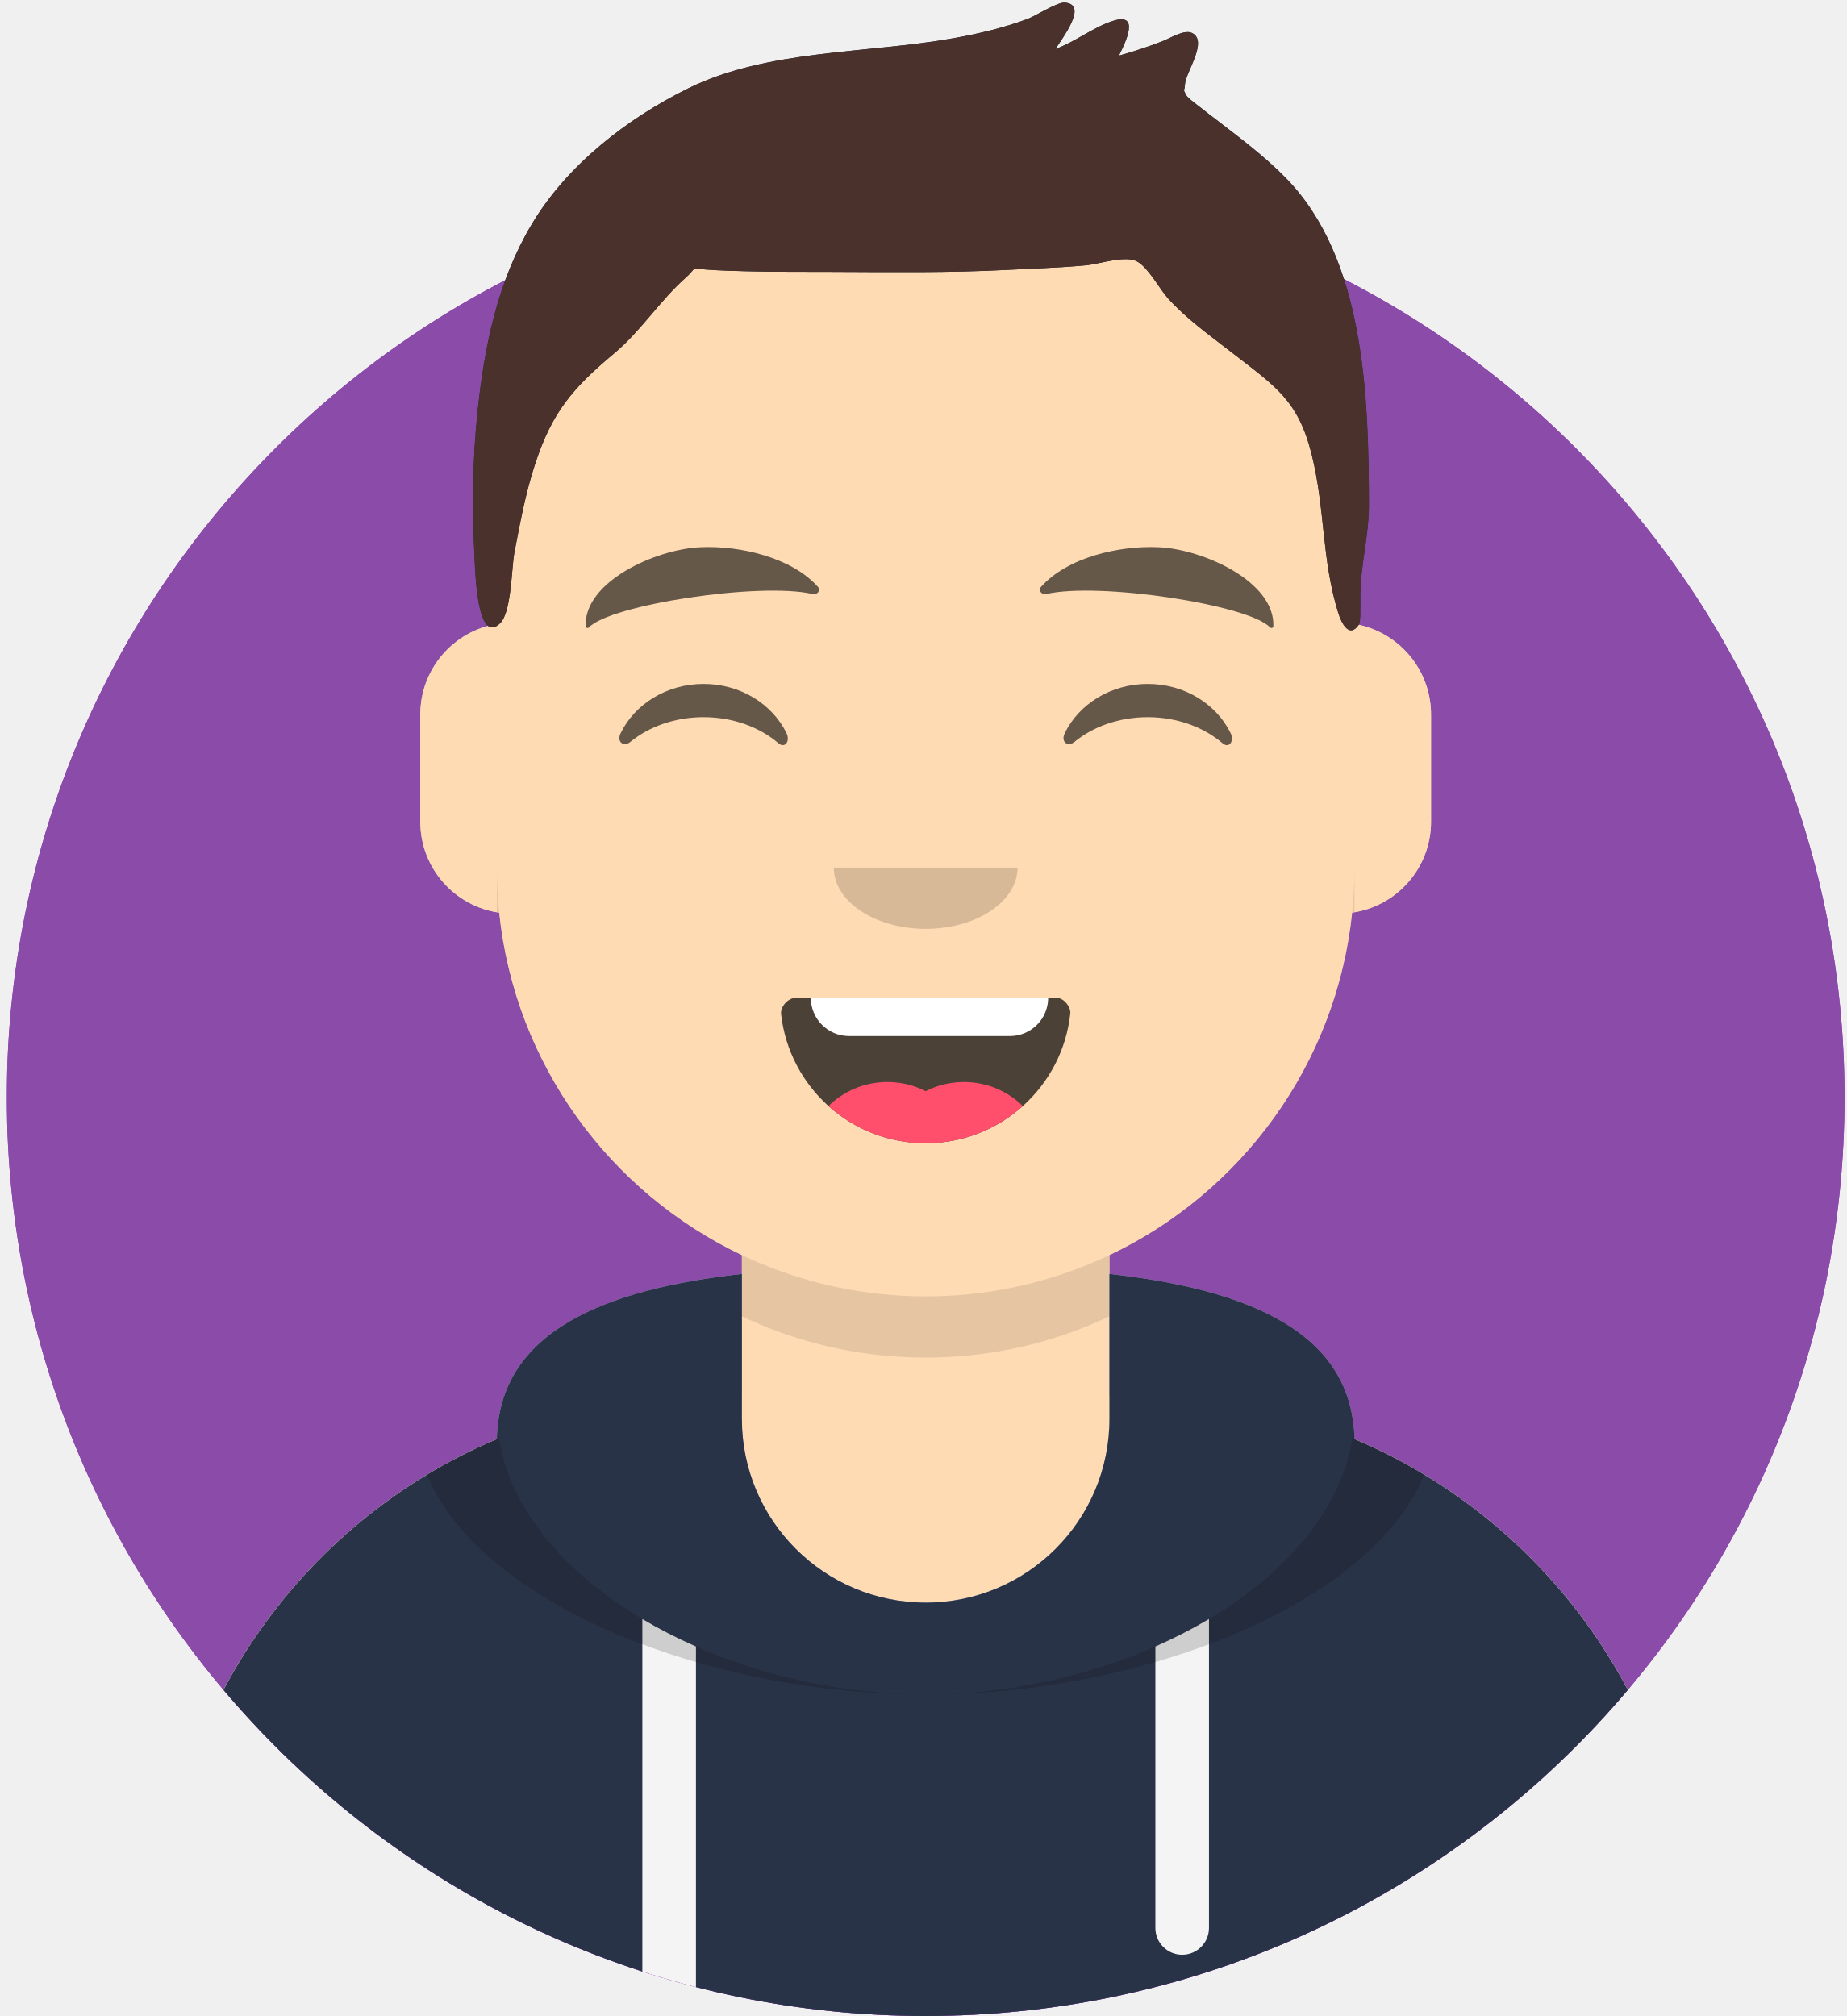
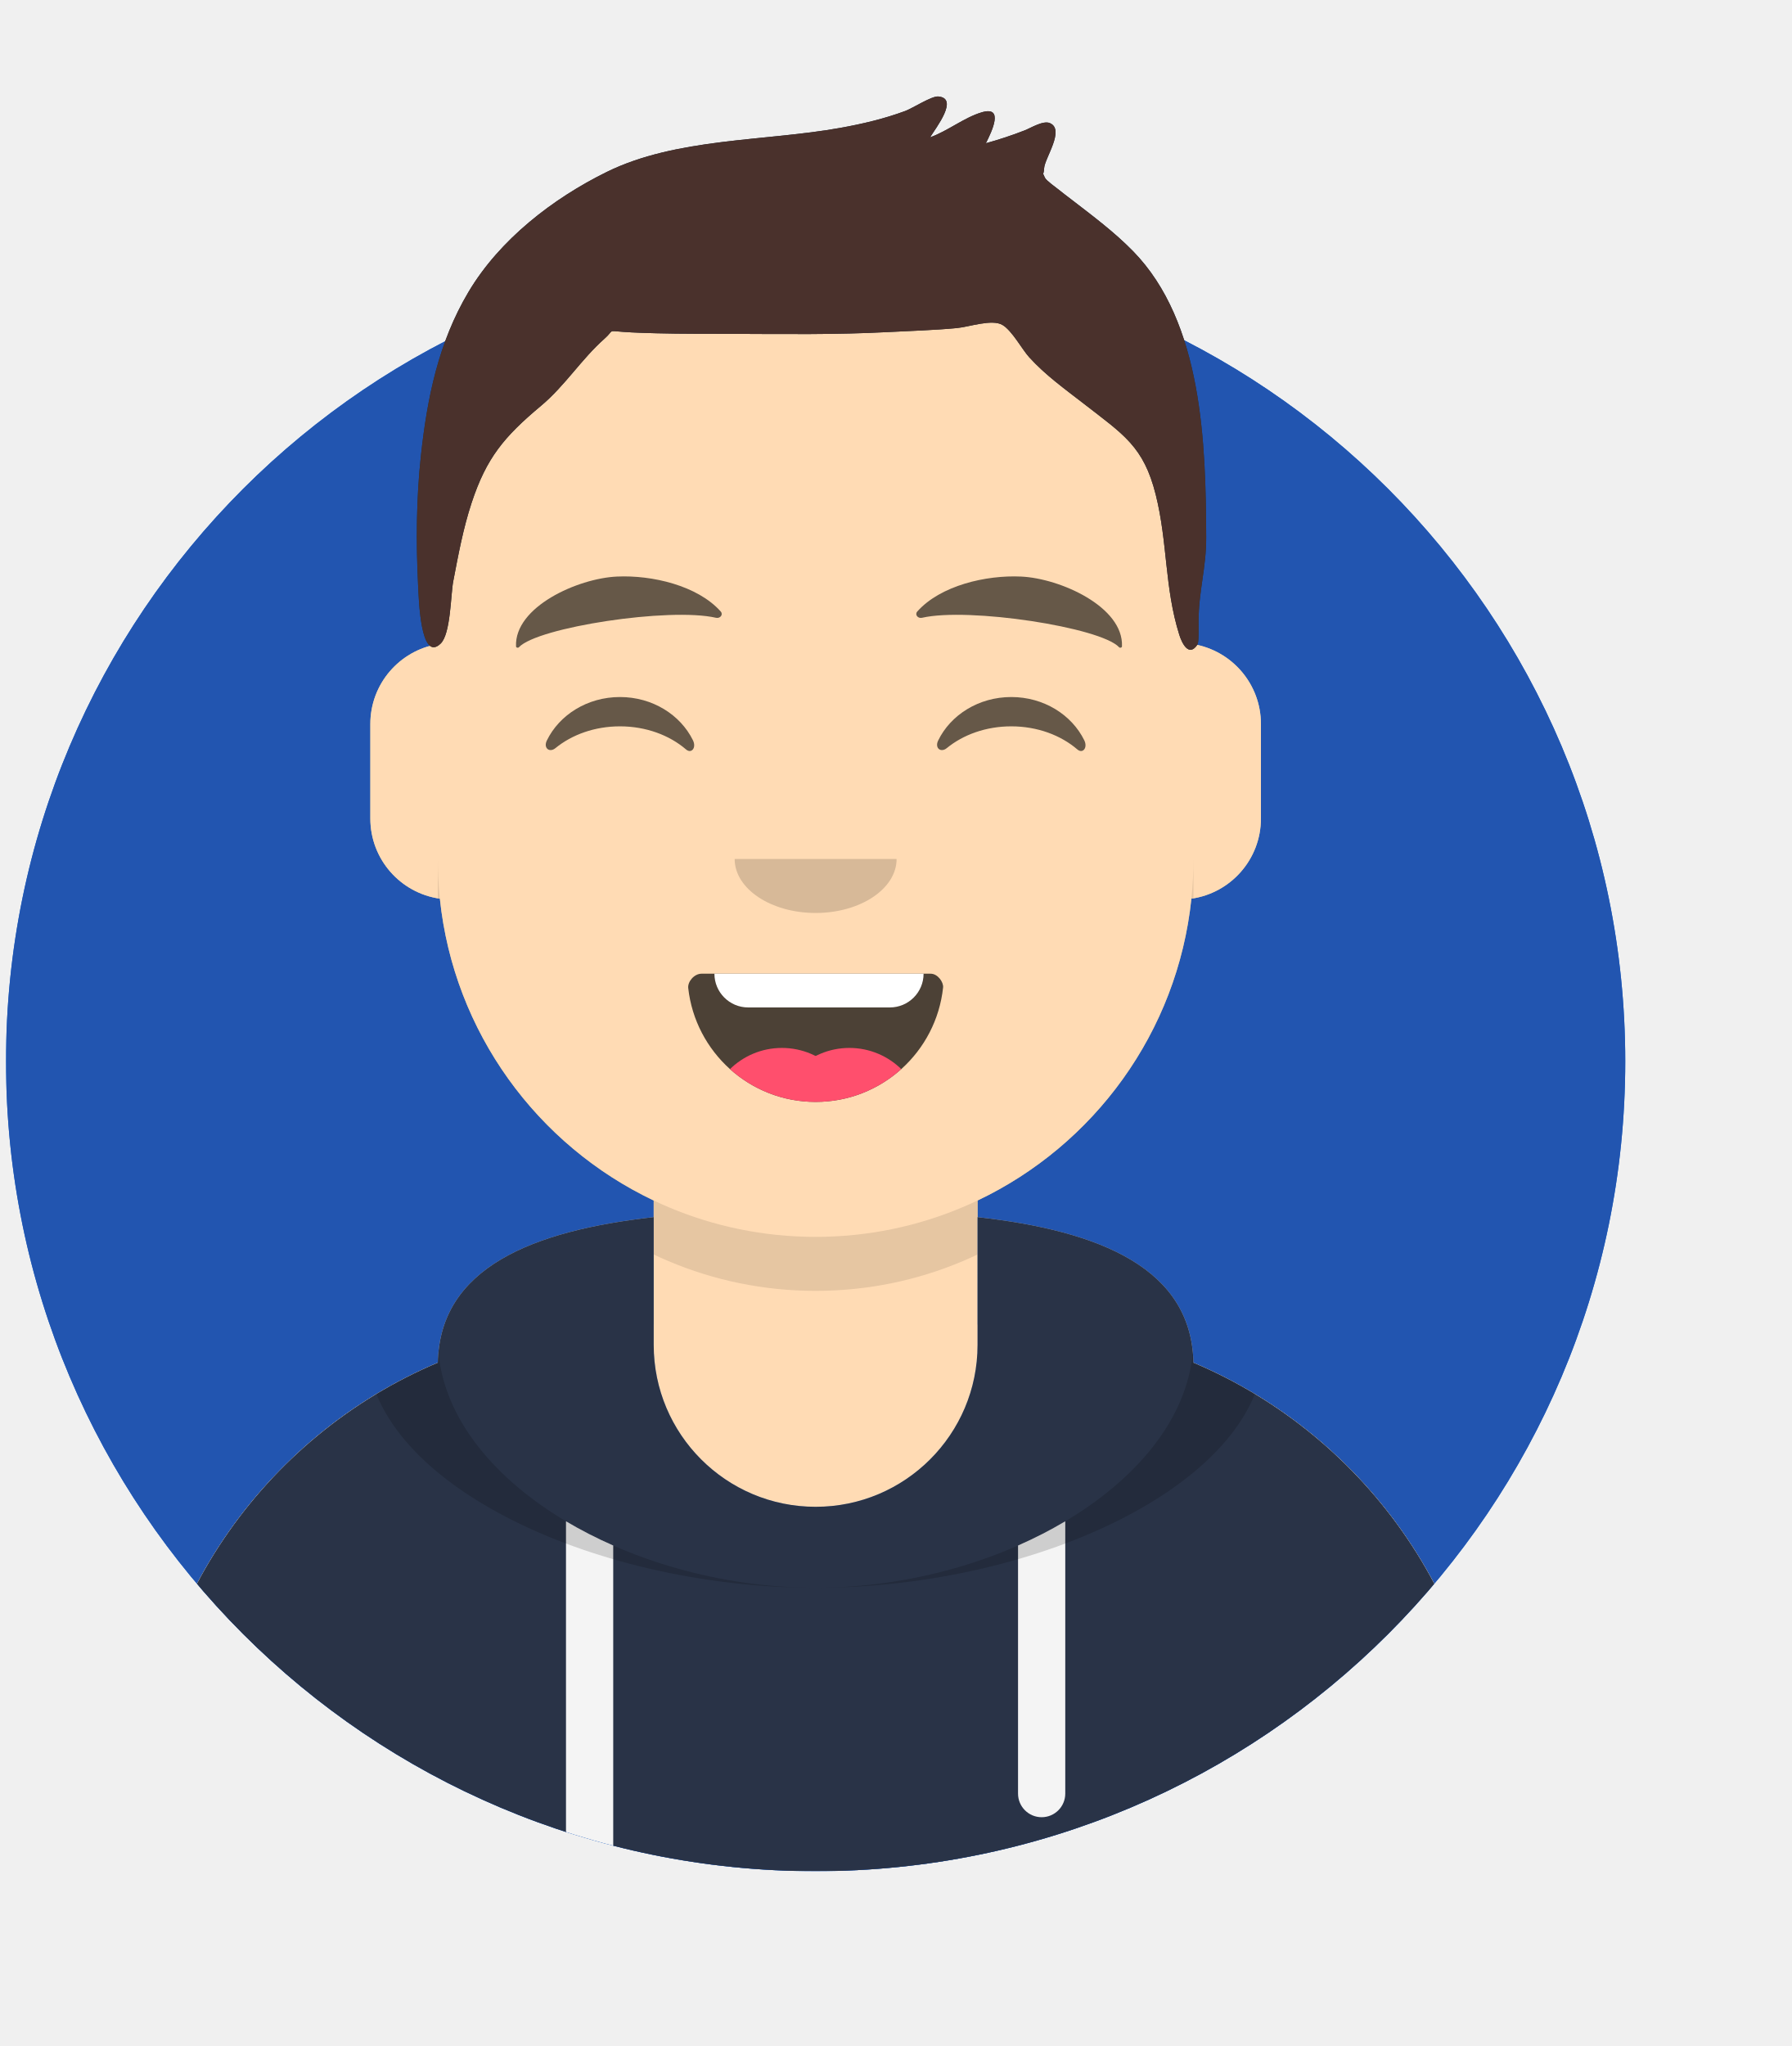
- <svg xmlns="http://www.w3.org/2000/svg" xmlns:xlink="http://www.w3.org/1999/xlink" width="217px" height="237px" viewBox="0 0 217 237" version="1.1">
+ <svg xmlns="http://www.w3.org/2000/svg" xmlns:xlink="http://www.w3.org/1999/xlink" width="217px" height="247.75" viewBox="0 0 239.01 247.75" version="1.1" style="">
  <defs>
    <circle id="path-1" cx="108" cy="108" r="108" />
    <path d="M-3.19744231e-14,144 L-3.19744231e-14,-1.42108547e-14 L237.6,-1.42108547e-14 L237.6,144 L226.8,144 C226.8,203.647 178.447,252 118.8,252 C59.153,252 10.8,203.647 10.8,144 L10.8,144 L-3.19744231e-14,144 Z" id="path-3" />
    <path d="M90,0 C117.835,-5.11323436e-15 140.4,22.565 140.4,50.4 L140.401,55.949 C145.508,56.807 149.4,61.249 149.4,66.6 L149.4,79.2 C149.4,84.647 145.367,89.152 140.125,89.893 C138.265,107.718 127.114,122.78 111.601,130.149 L111.6,146.7 L115.2,146.7 C150.988,146.7 180,175.712 180,211.5 L180,219.6 L0,219.6 L0,211.5 C-4.38277231e-15,175.712 29.012,146.7 64.8,146.7 L68.4,146.7 L68.4,130.15 C52.886,122.78 41.735,107.718 39.875,89.893 C34.633,89.152 30.6,84.647 30.6,79.2 L30.6,66.6 C30.6,61.249 34.492,56.806 39.6,55.949 L39.6,50.4 C39.6,22.565 62.165,5.11323436e-15 90,0 Z" id="path-5" />
    <path d="M140.401,11.764 C156.691,13.587 169.2,18.597 169.2,31.569 L169.194,31.18 C192.467,41.01 208.8,64.047 208.8,90.9 L208.8,99 L28.8,99 L28.8,90.9 C28.8,64.047 45.133,41.01 68.406,31.18 C68.653,18.496 81.073,13.568 97.2,11.764 L97.2,28.8 C97.2,40.729 106.871,50.4 118.8,50.4 C130.729,50.4 140.4,40.729 140.4,28.8 L140.4,28.8 Z" id="path-7" />
    <path d="M31.606,13.615 C32.558,22.158 39.803,28.8 48.6,28.8 C57.424,28.8 64.687,22.117 65.603,13.536 C65.676,12.845 64.905,11.7 63.938,11.7 C50.534,11.7 40.264,11.7 33.378,11.7 C32.406,11.7 31.511,12.761 31.606,13.615 Z" id="path-9" />
    <rect id="path-11" x="0" y="0" width="237.6" height="252" />
    <path d="M118.135,20.928 C115.651,18.39 112.767,16.236 109.962,14.076 C109.343,13.6 108.715,13.135 108.109,12.641 C107.972,12.528 106.563,11.519 106.394,11.148 C105.988,10.254 106.224,10.95 106.28,9.884 C106.35,8.535 109.1,4.727 107.048,3.854 C106.146,3.47 104.536,4.492 103.67,4.83 C101.977,5.49 100.263,6.054 98.512,6.54 C99.351,4.869 100.95,1.524 97.944,2.419 C95.603,3.116 93.421,4.91 91.068,5.753 C91.847,4.477 94.96,0.523 92.147,0.302 C91.271,0.233 88.724,1.875 87.782,2.226 C84.959,3.275 82.075,3.953 79.111,4.487 C69.033,6.304 57.248,5.786 47.923,10.374 C40.735,13.911 33.636,19.4 29.484,26.389 C25.481,33.125 23.984,40.498 23.146,48.217 C22.532,53.882 22.482,59.738 22.769,65.424 C22.863,67.287 23.073,75.874 25.779,73.273 C27.127,71.978 27.117,66.745 27.457,64.974 C28.133,61.451 28.783,57.911 29.91,54.5 C31.895,48.49 34.238,45.687 39.184,41.547 C42.359,38.89 44.588,35.3 47.625,32.62 C48.99,31.416 47.949,31.542 50.143,31.7 C51.616,31.806 53.097,31.846 54.574,31.885 C57.99,31.974 61.412,31.951 64.829,31.963 C71.711,31.988 78.561,32.085 85.437,31.725 C88.492,31.565 91.556,31.478 94.603,31.195 C96.306,31.038 99.326,29.947 100.728,30.78 C102.01,31.543 103.342,34.034 104.263,35.054 C106.438,37.464 109.032,39.305 111.576,41.282 C116.881,45.403 119.559,46.98 121.17,53.421 C122.775,59.838 122.325,65.791 124.312,72.106 C124.662,73.217 125.586,75.13 126.726,73.415 C126.937,73.096 126.883,71.345 126.883,70.337 C126.883,66.27 127.913,63.218 127.9,59.123 C127.849,46.674 127.447,30.442 118.135,20.928 Z" id="path-13" />
  </defs>
-   <g id="Website" stroke="none" stroke-width="1" fill="none" fill-rule="evenodd">
-     <g id="mf-avatar" transform="translate(-10, -15)">
-       <g id="Circle" transform="translate(10.8, 36)">
+   <g id="Website" stroke="none" stroke-width="1" fill="none" fill-rule="evenodd" style="fill:none;stroke:none;color:rgb(255, 255, 255);stroke-width:1px;stroke-linecap:butt;stroke-linejoin:miter;opacity:1;font-family:&quot;Anthropic Sans&quot;, -apple-system, BlinkMacSystemFont, &quot;Segoe UI&quot;, sans-serif;font-size:16px;font-weight:400;text-anchor:start;dominant-baseline:auto">
+     <g id="mf-avatar" transform="translate(-10, -15)" style="fill:none;stroke:none;color:rgb(255, 255, 255);stroke-width:1px;stroke-linecap:butt;stroke-linejoin:miter;opacity:1;font-family:&quot;Anthropic Sans&quot;, -apple-system, BlinkMacSystemFont, &quot;Segoe UI&quot;, sans-serif;font-size:16px;font-weight:400;text-anchor:start;dominant-baseline:auto">
+       <g id="Circle" transform="translate(10.8, 36)" style="fill:none;stroke:none;color:rgb(255, 255, 255);stroke-width:1px;stroke-linecap:butt;stroke-linejoin:miter;opacity:1;font-family:&quot;Anthropic Sans&quot;, -apple-system, BlinkMacSystemFont, &quot;Segoe UI&quot;, sans-serif;font-size:16px;font-weight:400;text-anchor:start;dominant-baseline:auto">
        <mask id="mask-2" fill="white">
          <use xlink:href="#path-1" />
        </mask>
-         <use id="Circle-Background" fill="#972dc2" xlink:href="#path-1" />
-         <g id="🖍-Circle-Color" mask="url(#mask-2)" fill="#8a4ca8">
-           <rect id="🖍Color" x="0" y="0" width="216.445" height="216" />
+         <use id="Circle-Background" fill="#1a6fd8" xlink:href="#path-1" style="fill:rgb(26, 111, 216);stroke:none;color:rgb(255, 255, 255);stroke-width:1px;stroke-linecap:butt;stroke-linejoin:miter;opacity:1;font-family:&quot;Anthropic Sans&quot;, -apple-system, BlinkMacSystemFont, &quot;Segoe UI&quot;, sans-serif;font-size:16px;font-weight:400;text-anchor:start;dominant-baseline:auto" />
+         <g id="Circle-Color" mask="url(#mask-2)" fill="#2255b0" style="fill:rgb(34, 85, 176);stroke:none;color:rgb(255, 255, 255);stroke-width:1px;stroke-linecap:butt;stroke-linejoin:miter;opacity:1;font-family:&quot;Anthropic Sans&quot;, -apple-system, BlinkMacSystemFont, &quot;Segoe UI&quot;, sans-serif;font-size:16px;font-weight:400;text-anchor:start;dominant-baseline:auto">
+           <rect id="Color" x="0" y="0" width="216.445" height="216" style="fill:rgb(34, 85, 176);stroke:none;color:rgb(255, 255, 255);stroke-width:1px;stroke-linecap:butt;stroke-linejoin:miter;opacity:1;font-family:&quot;Anthropic Sans&quot;, -apple-system, BlinkMacSystemFont, &quot;Segoe UI&quot;, sans-serif;font-size:16px;font-weight:400;text-anchor:start;dominant-baseline:auto" />
        </g>
      </g>
      <mask id="mask-4" fill="white">
        <use xlink:href="#path-3" />
      </mask>
-       <g id="Mask" />
-       <g id="Avataaar" mask="url(#mask-4)">
-         <g id="Body" transform="translate(28.8, 32.4)">
+       <g id="Mask" style="fill:none;stroke:none;color:rgb(255, 255, 255);stroke-width:1px;stroke-linecap:butt;stroke-linejoin:miter;opacity:1;font-family:&quot;Anthropic Sans&quot;, -apple-system, BlinkMacSystemFont, &quot;Segoe UI&quot;, sans-serif;font-size:16px;font-weight:400;text-anchor:start;dominant-baseline:auto" />
+       <g id="Avataaar" mask="url(#mask-4)" style="fill:none;stroke:none;color:rgb(255, 255, 255);stroke-width:1px;stroke-linecap:butt;stroke-linejoin:miter;opacity:1;font-family:&quot;Anthropic Sans&quot;, -apple-system, BlinkMacSystemFont, &quot;Segoe UI&quot;, sans-serif;font-size:16px;font-weight:400;text-anchor:start;dominant-baseline:auto">
+         <g id="Body" transform="translate(28.8, 32.4)" style="fill:none;stroke:none;color:rgb(255, 255, 255);stroke-width:1px;stroke-linecap:butt;stroke-linejoin:miter;opacity:1;font-family:&quot;Anthropic Sans&quot;, -apple-system, BlinkMacSystemFont, &quot;Segoe UI&quot;, sans-serif;font-size:16px;font-weight:400;text-anchor:start;dominant-baseline:auto">
          <mask id="mask-6" fill="white">
            <use xlink:href="#path-5" />
          </mask>
-           <use fill="#D0C6AC" xlink:href="#path-5" />
-           <g id="Skin/👶🏻-05-Pale" mask="url(#mask-6)" fill="#FFDBB4">
-             <g transform="translate(-28.8, 0)" id="Color">
-               <rect x="0" y="0" width="238.384" height="220.355" />
+           <use fill="#D0C6AC" xlink:href="#path-5" style="fill:rgb(208, 198, 172);stroke:none;color:rgb(255, 255, 255);stroke-width:1px;stroke-linecap:butt;stroke-linejoin:miter;opacity:1;font-family:&quot;Anthropic Sans&quot;, -apple-system, BlinkMacSystemFont, &quot;Segoe UI&quot;, sans-serif;font-size:16px;font-weight:400;text-anchor:start;dominant-baseline:auto" />
+           <g id="Skin" mask="url(#mask-6)" fill="#FFDBB4" style="fill:rgb(255, 219, 180);stroke:none;color:rgb(255, 255, 255);stroke-width:1px;stroke-linecap:butt;stroke-linejoin:miter;opacity:1;font-family:&quot;Anthropic Sans&quot;, -apple-system, BlinkMacSystemFont, &quot;Segoe UI&quot;, sans-serif;font-size:16px;font-weight:400;text-anchor:start;dominant-baseline:auto">
+             <g transform="translate(-28.8, 0)" id="Color" style="fill:rgb(255, 219, 180);stroke:none;color:rgb(255, 255, 255);stroke-width:1px;stroke-linecap:butt;stroke-linejoin:miter;opacity:1;font-family:&quot;Anthropic Sans&quot;, -apple-system, BlinkMacSystemFont, &quot;Segoe UI&quot;, sans-serif;font-size:16px;font-weight:400;text-anchor:start;dominant-baseline:auto">
+               <rect x="0" y="0" width="238.384" height="220.355" style="fill:rgb(255, 219, 180);stroke:none;color:rgb(255, 255, 255);stroke-width:1px;stroke-linecap:butt;stroke-linejoin:miter;opacity:1;font-family:&quot;Anthropic Sans&quot;, -apple-system, BlinkMacSystemFont, &quot;Segoe UI&quot;, sans-serif;font-size:16px;font-weight:400;text-anchor:start;dominant-baseline:auto" />
            </g>
          </g>
-           <path d="M39.6,84.6 C39.6,112.435 62.165,135 90,135 C117.835,135 140.4,112.435 140.4,84.6 L140.4,84.6 L140.4,91.8 C140.4,119.635 117.835,142.2 90,142.2 C62.165,142.2 39.6,119.635 39.6,91.8 Z" id="Neck-Shadow" fill-opacity="0.1" fill="#000000" mask="url(#mask-6)" />
+           <path d="M39.6,84.6 C39.6,112.435 62.165,135 90,135 C117.835,135 140.4,112.435 140.4,84.6 L140.4,84.6 L140.4,91.8 C140.4,119.635 117.835,142.2 90,142.2 C62.165,142.2 39.6,119.635 39.6,91.8 Z" id="Neck-Shadow" fill-opacity="0.1" fill="#000000" mask="url(#mask-6)" style="fill:rgb(0, 0, 0);stroke:none;color:rgb(255, 255, 255);stroke-width:1px;stroke-linecap:butt;stroke-linejoin:miter;opacity:1;font-family:&quot;Anthropic Sans&quot;, -apple-system, BlinkMacSystemFont, &quot;Segoe UI&quot;, sans-serif;font-size:16px;font-weight:400;text-anchor:start;dominant-baseline:auto" />
        </g>
-         <g id="Clothing/Hoodie" transform="translate(0, 153)">
+         <g id="Clothing" transform="translate(0, 153)" style="fill:none;stroke:none;color:rgb(255, 255, 255);stroke-width:1px;stroke-linecap:butt;stroke-linejoin:miter;opacity:1;font-family:&quot;Anthropic Sans&quot;, -apple-system, BlinkMacSystemFont, &quot;Segoe UI&quot;, sans-serif;font-size:16px;font-weight:400;text-anchor:start;dominant-baseline:auto">
          <mask id="mask-8" fill="white">
            <use xlink:href="#path-7" />
          </mask>
-           <use id="Hoodie" fill="#B7C1DB" fill-rule="evenodd" xlink:href="#path-7" />
-           <g id="Color/Palette/Slate" mask="url(#mask-8)" fill="#293347" fill-rule="evenodd">
-             <rect id="🖍Color" x="0" y="0" width="238.491" height="99" />
+           <use id="Hoodie" fill="#B7C1DB" fill-rule="evenodd" xlink:href="#path-7" style="fill:rgb(183, 193, 219);stroke:none;color:rgb(255, 255, 255);stroke-width:1px;stroke-linecap:butt;stroke-linejoin:miter;opacity:1;font-family:&quot;Anthropic Sans&quot;, -apple-system, BlinkMacSystemFont, &quot;Segoe UI&quot;, sans-serif;font-size:16px;font-weight:400;text-anchor:start;dominant-baseline:auto" />
+           <g id="Color-Slate" mask="url(#mask-8)" fill="#293347" fill-rule="evenodd" style="fill:rgb(41, 51, 71);stroke:none;color:rgb(255, 255, 255);stroke-width:1px;stroke-linecap:butt;stroke-linejoin:miter;opacity:1;font-family:&quot;Anthropic Sans&quot;, -apple-system, BlinkMacSystemFont, &quot;Segoe UI&quot;, sans-serif;font-size:16px;font-weight:400;text-anchor:start;dominant-baseline:auto">
+             <rect id="Color" x="0" y="0" width="238.491" height="99" style="fill:rgb(41, 51, 71);stroke:none;color:rgb(255, 255, 255);stroke-width:1px;stroke-linecap:butt;stroke-linejoin:miter;opacity:1;font-family:&quot;Anthropic Sans&quot;, -apple-system, BlinkMacSystemFont, &quot;Segoe UI&quot;, sans-serif;font-size:16px;font-weight:400;text-anchor:start;dominant-baseline:auto" />
          </g>
-           <path d="M91.8,55.565 L91.8,99 L85.5,99 L85.499,52.335 C87.483,53.514 89.592,54.594 91.8,55.565 Z M152.101,52.334 L152.1,88.65 C152.1,90.39 150.69,91.8 148.95,91.8 C147.21,91.8 145.8,90.39 145.8,88.65 L145.801,55.565 C148.009,54.594 150.118,53.513 152.101,52.334 Z" id="Straps" fill="#F4F4F4" fill-rule="evenodd" mask="url(#mask-8)" />
-           <path d="M155.733,11.451 C169.28,14.013 178.65,19.118 178.65,29.077 C178.65,46.818 148.916,61.2 118.8,61.2 C88.684,61.2 58.95,46.818 58.95,29.077 C58.95,19.118 68.32,14.013 81.867,11.451 C73.689,14.466 68.4,19.534 68.4,27.969 C68.4,46.322 93.439,61.2 118.8,61.2 C144.161,61.2 169.2,46.322 169.2,27.969 C169.2,19.71 164.13,14.679 156.241,11.642 Z" id="Shadow" fill-opacity="0.16" fill="#000000" fill-rule="evenodd" mask="url(#mask-8)" />
+           <path d="M91.8,55.565 L91.8,99 L85.5,99 L85.499,52.335 C87.483,53.514 89.592,54.594 91.8,55.565 Z M152.101,52.334 L152.1,88.65 C152.1,90.39 150.69,91.8 148.95,91.8 C147.21,91.8 145.8,90.39 145.8,88.65 L145.801,55.565 C148.009,54.594 150.118,53.513 152.101,52.334 Z" id="Straps" fill="#F4F4F4" fill-rule="evenodd" mask="url(#mask-8)" style="fill:rgb(244, 244, 244);stroke:none;color:rgb(255, 255, 255);stroke-width:1px;stroke-linecap:butt;stroke-linejoin:miter;opacity:1;font-family:&quot;Anthropic Sans&quot;, -apple-system, BlinkMacSystemFont, &quot;Segoe UI&quot;, sans-serif;font-size:16px;font-weight:400;text-anchor:start;dominant-baseline:auto" />
+           <path d="M155.733,11.451 C169.28,14.013 178.65,19.118 178.65,29.077 C178.65,46.818 148.916,61.2 118.8,61.2 C88.684,61.2 58.95,46.818 58.95,29.077 C58.95,19.118 68.32,14.013 81.867,11.451 C73.689,14.466 68.4,19.534 68.4,27.969 C68.4,46.322 93.439,61.2 118.8,61.2 C144.161,61.2 169.2,46.322 169.2,27.969 C169.2,19.71 164.13,14.679 156.241,11.642 Z" id="Shadow" fill-opacity="0.16" fill="#000000" fill-rule="evenodd" mask="url(#mask-8)" style="fill:rgb(0, 0, 0);stroke:none;color:rgb(255, 255, 255);stroke-width:1px;stroke-linecap:butt;stroke-linejoin:miter;opacity:1;font-family:&quot;Anthropic Sans&quot;, -apple-system, BlinkMacSystemFont, &quot;Segoe UI&quot;, sans-serif;font-size:16px;font-weight:400;text-anchor:start;dominant-baseline:auto" />
        </g>
-         <g id="Face" transform="translate(68.4, 73.8)">
-           <g id="Mouth/Smile" transform="translate(1.8, 46.8)">
+         <g id="Face" transform="translate(68.4, 73.8)" style="fill:none;stroke:none;color:rgb(255, 255, 255);stroke-width:1px;stroke-linecap:butt;stroke-linejoin:miter;opacity:1;font-family:&quot;Anthropic Sans&quot;, -apple-system, BlinkMacSystemFont, &quot;Segoe UI&quot;, sans-serif;font-size:16px;font-weight:400;text-anchor:start;dominant-baseline:auto">
+           <g id="Mouth" transform="translate(1.8, 46.8)" style="fill:none;stroke:none;color:rgb(255, 255, 255);stroke-width:1px;stroke-linecap:butt;stroke-linejoin:miter;opacity:1;font-family:&quot;Anthropic Sans&quot;, -apple-system, BlinkMacSystemFont, &quot;Segoe UI&quot;, sans-serif;font-size:16px;font-weight:400;text-anchor:start;dominant-baseline:auto">
            <mask id="mask-10" fill="white">
              <use xlink:href="#path-9" />
            </mask>
-             <use id="Mouth" fill-opacity="0.7" fill="#000000" fill-rule="evenodd" xlink:href="#path-9" />
-             <path d="M39.6,1.8 L58.5,1.8 C60.985,1.8 63,3.815 63,6.3 L63,11.7 C63,14.185 60.985,16.2 58.5,16.2 L39.6,16.2 C37.115,16.2 35.1,14.185 35.1,11.7 L35.1,6.3 C35.1,3.815 37.115,1.8 39.6,1.8 Z" id="Teeth" fill="#FFFFFF" fill-rule="evenodd" mask="url(#mask-10)" />
-             <g id="Tongue" stroke-width="1" fill-rule="evenodd" mask="url(#mask-10)" fill="#FF4F6D">
-               <g transform="translate(34.2, 21.6)">
-                 <circle cx="9.9" cy="9.9" r="9.9" />
-                 <circle cx="18.9" cy="9.9" r="9.9" />
+             <use id="Mouth" fill-opacity="0.7" fill="#000000" fill-rule="evenodd" xlink:href="#path-9" style="fill:rgb(0, 0, 0);stroke:none;color:rgb(255, 255, 255);stroke-width:1px;stroke-linecap:butt;stroke-linejoin:miter;opacity:1;font-family:&quot;Anthropic Sans&quot;, -apple-system, BlinkMacSystemFont, &quot;Segoe UI&quot;, sans-serif;font-size:16px;font-weight:400;text-anchor:start;dominant-baseline:auto" />
+             <path d="M39.6,1.8 L58.5,1.8 C60.985,1.8 63,3.815 63,6.3 L63,11.7 C63,14.185 60.985,16.2 58.5,16.2 L39.6,16.2 C37.115,16.2 35.1,14.185 35.1,11.7 L35.1,6.3 C35.1,3.815 37.115,1.8 39.6,1.8 Z" id="Teeth" fill="#FFFFFF" fill-rule="evenodd" mask="url(#mask-10)" style="fill:rgb(255, 255, 255);stroke:none;color:rgb(255, 255, 255);stroke-width:1px;stroke-linecap:butt;stroke-linejoin:miter;opacity:1;font-family:&quot;Anthropic Sans&quot;, -apple-system, BlinkMacSystemFont, &quot;Segoe UI&quot;, sans-serif;font-size:16px;font-weight:400;text-anchor:start;dominant-baseline:auto" />
+             <g id="Tongue" stroke-width="1" fill-rule="evenodd" mask="url(#mask-10)" fill="#FF4F6D" style="fill:rgb(255, 79, 109);stroke:none;color:rgb(255, 255, 255);stroke-width:1px;stroke-linecap:butt;stroke-linejoin:miter;opacity:1;font-family:&quot;Anthropic Sans&quot;, -apple-system, BlinkMacSystemFont, &quot;Segoe UI&quot;, sans-serif;font-size:16px;font-weight:400;text-anchor:start;dominant-baseline:auto">
+               <g transform="translate(34.2, 21.6)" style="fill:rgb(255, 79, 109);stroke:none;color:rgb(255, 255, 255);stroke-width:1px;stroke-linecap:butt;stroke-linejoin:miter;opacity:1;font-family:&quot;Anthropic Sans&quot;, -apple-system, BlinkMacSystemFont, &quot;Segoe UI&quot;, sans-serif;font-size:16px;font-weight:400;text-anchor:start;dominant-baseline:auto">
+                 <circle cx="9.9" cy="9.9" r="9.9" style="fill:rgb(255, 79, 109);stroke:none;color:rgb(255, 255, 255);stroke-width:1px;stroke-linecap:butt;stroke-linejoin:miter;opacity:1;font-family:&quot;Anthropic Sans&quot;, -apple-system, BlinkMacSystemFont, &quot;Segoe UI&quot;, sans-serif;font-size:16px;font-weight:400;text-anchor:start;dominant-baseline:auto" />
+                 <circle cx="18.9" cy="9.9" r="9.9" style="fill:rgb(255, 79, 109);stroke:none;color:rgb(255, 255, 255);stroke-width:1px;stroke-linecap:butt;stroke-linejoin:miter;opacity:1;font-family:&quot;Anthropic Sans&quot;, -apple-system, BlinkMacSystemFont, &quot;Segoe UI&quot;, sans-serif;font-size:16px;font-weight:400;text-anchor:start;dominant-baseline:auto" />
              </g>
            </g>
          </g>
-           <g id="Nose/Default" transform="translate(25.2, 36)" fill="#000000" fill-opacity="0.16">
-             <path d="M14.4,7.2 C14.4,11.176 19.235,14.4 25.2,14.4 L25.2,14.4 C31.165,14.4 36,11.176 36,7.2" id="Nose" />
+           <g id="Nose" transform="translate(25.2, 36)" fill="#000000" fill-opacity="0.16" style="fill:rgb(0, 0, 0);stroke:none;color:rgb(255, 255, 255);stroke-width:1px;stroke-linecap:butt;stroke-linejoin:miter;opacity:1;font-family:&quot;Anthropic Sans&quot;, -apple-system, BlinkMacSystemFont, &quot;Segoe UI&quot;, sans-serif;font-size:16px;font-weight:400;text-anchor:start;dominant-baseline:auto">
+             <path d="M14.4,7.2 C14.4,11.176 19.235,14.4 25.2,14.4 L25.2,14.4 C31.165,14.4 36,11.176 36,7.2" id="Nose" style="fill:rgb(0, 0, 0);stroke:none;color:rgb(255, 255, 255);stroke-width:1px;stroke-linecap:butt;stroke-linejoin:miter;opacity:1;font-family:&quot;Anthropic Sans&quot;, -apple-system, BlinkMacSystemFont, &quot;Segoe UI&quot;, sans-serif;font-size:16px;font-weight:400;text-anchor:start;dominant-baseline:auto" />
          </g>
-           <g id="Eyes/Happy-😁" transform="translate(0, 7.2)" fill="#000000" fill-opacity="0.6">
-             <path d="M14.544,20.203 C16.206,16.784 19.948,14.4 24.298,14.4 C28.632,14.4 32.363,16.767 34.034,20.166 C34.53,21.176 33.824,22.003 33.112,21.39 C30.906,19.494 27.773,18.309 24.298,18.309 C20.931,18.309 17.886,19.421 15.694,21.214 C14.892,21.87 14.058,21.203 14.544,20.203 Z" id="Squint" />
-             <path d="M66.744,20.203 C68.406,16.784 72.148,14.4 76.498,14.4 C80.832,14.4 84.563,16.767 86.234,20.166 C86.73,21.176 86.024,22.003 85.312,21.39 C83.106,19.494 79.973,18.309 76.498,18.309 C73.131,18.309 70.086,19.421 67.894,21.214 C67.092,21.87 66.258,21.203 66.744,20.203 Z" id="Squint" />
+           <g id="Eyes" transform="translate(0, 7.2)" fill="#000000" fill-opacity="0.6" style="fill:rgb(0, 0, 0);stroke:none;color:rgb(255, 255, 255);stroke-width:1px;stroke-linecap:butt;stroke-linejoin:miter;opacity:1;font-family:&quot;Anthropic Sans&quot;, -apple-system, BlinkMacSystemFont, &quot;Segoe UI&quot;, sans-serif;font-size:16px;font-weight:400;text-anchor:start;dominant-baseline:auto">
+             <path d="M14.544,20.203 C16.206,16.784 19.948,14.4 24.298,14.4 C28.632,14.4 32.363,16.767 34.034,20.166 C34.53,21.176 33.824,22.003 33.112,21.39 C30.906,19.494 27.773,18.309 24.298,18.309 C20.931,18.309 17.886,19.421 15.694,21.214 C14.892,21.87 14.058,21.203 14.544,20.203 Z" id="Squint" style="fill:rgb(0, 0, 0);stroke:none;color:rgb(255, 255, 255);stroke-width:1px;stroke-linecap:butt;stroke-linejoin:miter;opacity:1;font-family:&quot;Anthropic Sans&quot;, -apple-system, BlinkMacSystemFont, &quot;Segoe UI&quot;, sans-serif;font-size:16px;font-weight:400;text-anchor:start;dominant-baseline:auto" />
+             <path d="M66.744,20.203 C68.406,16.784 72.148,14.4 76.498,14.4 C80.832,14.4 84.563,16.767 86.234,20.166 C86.73,21.176 86.024,22.003 85.312,21.39 C83.106,19.494 79.973,18.309 76.498,18.309 C73.131,18.309 70.086,19.421 67.894,21.214 C67.092,21.87 66.258,21.203 66.744,20.203 Z" id="Squint" style="fill:rgb(0, 0, 0);stroke:none;color:rgb(255, 255, 255);stroke-width:1px;stroke-linecap:butt;stroke-linejoin:miter;opacity:1;font-family:&quot;Anthropic Sans&quot;, -apple-system, BlinkMacSystemFont, &quot;Segoe UI&quot;, sans-serif;font-size:16px;font-weight:400;text-anchor:start;dominant-baseline:auto" />
          </g>
-           <g id="Eyebrow/Natural/Default-Natural" fill="#000000" fill-opacity="0.6">
-             <path d="M23.435,5.589 C18.25,6.285 10.164,10.805 10.84,16.036 C10.862,16.207 11.121,16.261 11.233,16.118 C13.471,13.248 30.774,9.033 37.075,9.913 C37.652,9.994 38.032,9.399 37.639,9.027 C34.269,5.845 28.08,4.961 23.435,5.589" id="Eyebrow" transform="translate(24.3, 10.8) rotate(5) translate(-24.3, -10.8) " />
-             <path d="M76.535,5.589 C71.35,6.285 63.264,10.805 63.94,16.036 C63.962,16.207 64.221,16.261 64.333,16.118 C66.571,13.248 83.874,9.033 90.175,9.913 C90.752,9.994 91.132,9.399 90.739,9.027 C87.369,5.845 81.18,4.961 76.535,5.589" id="Eyebrow" transform="translate(77.4, 10.8) scale(-1, 1) rotate(5) translate(-77.4, -10.8) " />
+           <g id="Eyebrow" fill="#000000" fill-opacity="0.6" style="fill:rgb(0, 0, 0);stroke:none;color:rgb(255, 255, 255);stroke-width:1px;stroke-linecap:butt;stroke-linejoin:miter;opacity:1;font-family:&quot;Anthropic Sans&quot;, -apple-system, BlinkMacSystemFont, &quot;Segoe UI&quot;, sans-serif;font-size:16px;font-weight:400;text-anchor:start;dominant-baseline:auto">
+             <path d="M23.435,5.589 C18.25,6.285 10.164,10.805 10.84,16.036 C10.862,16.207 11.121,16.261 11.233,16.118 C13.471,13.248 30.774,9.033 37.075,9.913 C37.652,9.994 38.032,9.399 37.639,9.027 C34.269,5.845 28.08,4.961 23.435,5.589" id="Eyebrow" transform="translate(24.3, 10.8) rotate(5) translate(-24.3, -10.8) " style="fill:rgb(0, 0, 0);stroke:none;color:rgb(255, 255, 255);stroke-width:1px;stroke-linecap:butt;stroke-linejoin:miter;opacity:1;font-family:&quot;Anthropic Sans&quot;, -apple-system, BlinkMacSystemFont, &quot;Segoe UI&quot;, sans-serif;font-size:16px;font-weight:400;text-anchor:start;dominant-baseline:auto" />
+             <path d="M76.535,5.589 C71.35,6.285 63.264,10.805 63.94,16.036 C63.962,16.207 64.221,16.261 64.333,16.118 C66.571,13.248 83.874,9.033 90.175,9.913 C90.752,9.994 91.132,9.399 90.739,9.027 C87.369,5.845 81.18,4.961 76.535,5.589" id="Eyebrow" transform="translate(77.4, 10.8) scale(-1, 1) rotate(5) translate(-77.4, -10.8) " style="fill:rgb(0, 0, 0);stroke:none;color:rgb(255, 255, 255);stroke-width:1px;stroke-linecap:butt;stroke-linejoin:miter;opacity:1;font-family:&quot;Anthropic Sans&quot;, -apple-system, BlinkMacSystemFont, &quot;Segoe UI&quot;, sans-serif;font-size:16px;font-weight:400;text-anchor:start;dominant-baseline:auto" />
          </g>
        </g>
-         <g id="Top">
+         <g id="Top" style="fill:none;stroke:none;color:rgb(255, 255, 255);stroke-width:1px;stroke-linecap:butt;stroke-linejoin:miter;opacity:1;font-family:&quot;Anthropic Sans&quot;, -apple-system, BlinkMacSystemFont, &quot;Segoe UI&quot;, sans-serif;font-size:16px;font-weight:400;text-anchor:start;dominant-baseline:auto">
          <mask id="mask-12" fill="white">
            <use xlink:href="#path-11" />
          </mask>
-           <g id="Mask" />
-           <g mask="url(#mask-12)">
-             <g transform="translate(43, 15)">
+           <g id="Mask" style="fill:none;stroke:none;color:rgb(255, 255, 255);stroke-width:1px;stroke-linecap:butt;stroke-linejoin:miter;opacity:1;font-family:&quot;Anthropic Sans&quot;, -apple-system, BlinkMacSystemFont, &quot;Segoe UI&quot;, sans-serif;font-size:16px;font-weight:400;text-anchor:start;dominant-baseline:auto" />
+           <g mask="url(#mask-12)" style="fill:none;stroke:none;color:rgb(255, 255, 255);stroke-width:1px;stroke-linecap:butt;stroke-linejoin:miter;opacity:1;font-family:&quot;Anthropic Sans&quot;, -apple-system, BlinkMacSystemFont, &quot;Segoe UI&quot;, sans-serif;font-size:16px;font-weight:400;text-anchor:start;dominant-baseline:auto">
+             <g transform="translate(43, 15)" style="fill:none;stroke:none;color:rgb(255, 255, 255);stroke-width:1px;stroke-linecap:butt;stroke-linejoin:miter;opacity:1;font-family:&quot;Anthropic Sans&quot;, -apple-system, BlinkMacSystemFont, &quot;Segoe UI&quot;, sans-serif;font-size:16px;font-weight:400;text-anchor:start;dominant-baseline:auto">
              <mask id="mask-14" fill="white">
                <use xlink:href="#path-13" />
              </mask>
-               <use id="Short-Hair" stroke="none" fill="#1F3140" fill-rule="evenodd" xlink:href="#path-13" />
-               <g id="Color/Hair/Brown-Dark" stroke="none" fill="none" mask="url(#mask-14)" fill-rule="evenodd">
-                 <g transform="translate(-43.1, -15)" fill="#4A312C" id="Color">
-                   <rect x="0" y="0" width="239.107" height="252.406" />
+               <use id="Short-Hair" stroke="none" fill="#1F3140" fill-rule="evenodd" xlink:href="#path-13" style="fill:rgb(31, 49, 64);stroke:none;color:rgb(255, 255, 255);stroke-width:1px;stroke-linecap:butt;stroke-linejoin:miter;opacity:1;font-family:&quot;Anthropic Sans&quot;, -apple-system, BlinkMacSystemFont, &quot;Segoe UI&quot;, sans-serif;font-size:16px;font-weight:400;text-anchor:start;dominant-baseline:auto" />
+               <g id="Hair-Color" stroke="none" fill="none" mask="url(#mask-14)" fill-rule="evenodd" style="fill:none;stroke:none;color:rgb(255, 255, 255);stroke-width:1px;stroke-linecap:butt;stroke-linejoin:miter;opacity:1;font-family:&quot;Anthropic Sans&quot;, -apple-system, BlinkMacSystemFont, &quot;Segoe UI&quot;, sans-serif;font-size:16px;font-weight:400;text-anchor:start;dominant-baseline:auto">
+                 <g transform="translate(-43.1, -15)" fill="#4A312C" id="Color" style="fill:rgb(74, 49, 44);stroke:none;color:rgb(255, 255, 255);stroke-width:1px;stroke-linecap:butt;stroke-linejoin:miter;opacity:1;font-family:&quot;Anthropic Sans&quot;, -apple-system, BlinkMacSystemFont, &quot;Segoe UI&quot;, sans-serif;font-size:16px;font-weight:400;text-anchor:start;dominant-baseline:auto">
+                   <rect x="0" y="0" width="239.107" height="252.406" style="fill:rgb(74, 49, 44);stroke:none;color:rgb(255, 255, 255);stroke-width:1px;stroke-linecap:butt;stroke-linejoin:miter;opacity:1;font-family:&quot;Anthropic Sans&quot;, -apple-system, BlinkMacSystemFont, &quot;Segoe UI&quot;, sans-serif;font-size:16px;font-weight:400;text-anchor:start;dominant-baseline:auto" />
                </g>
              </g>
            </g>
          </g>
        </g>
      </g>
    </g>
  </g>
</svg>
